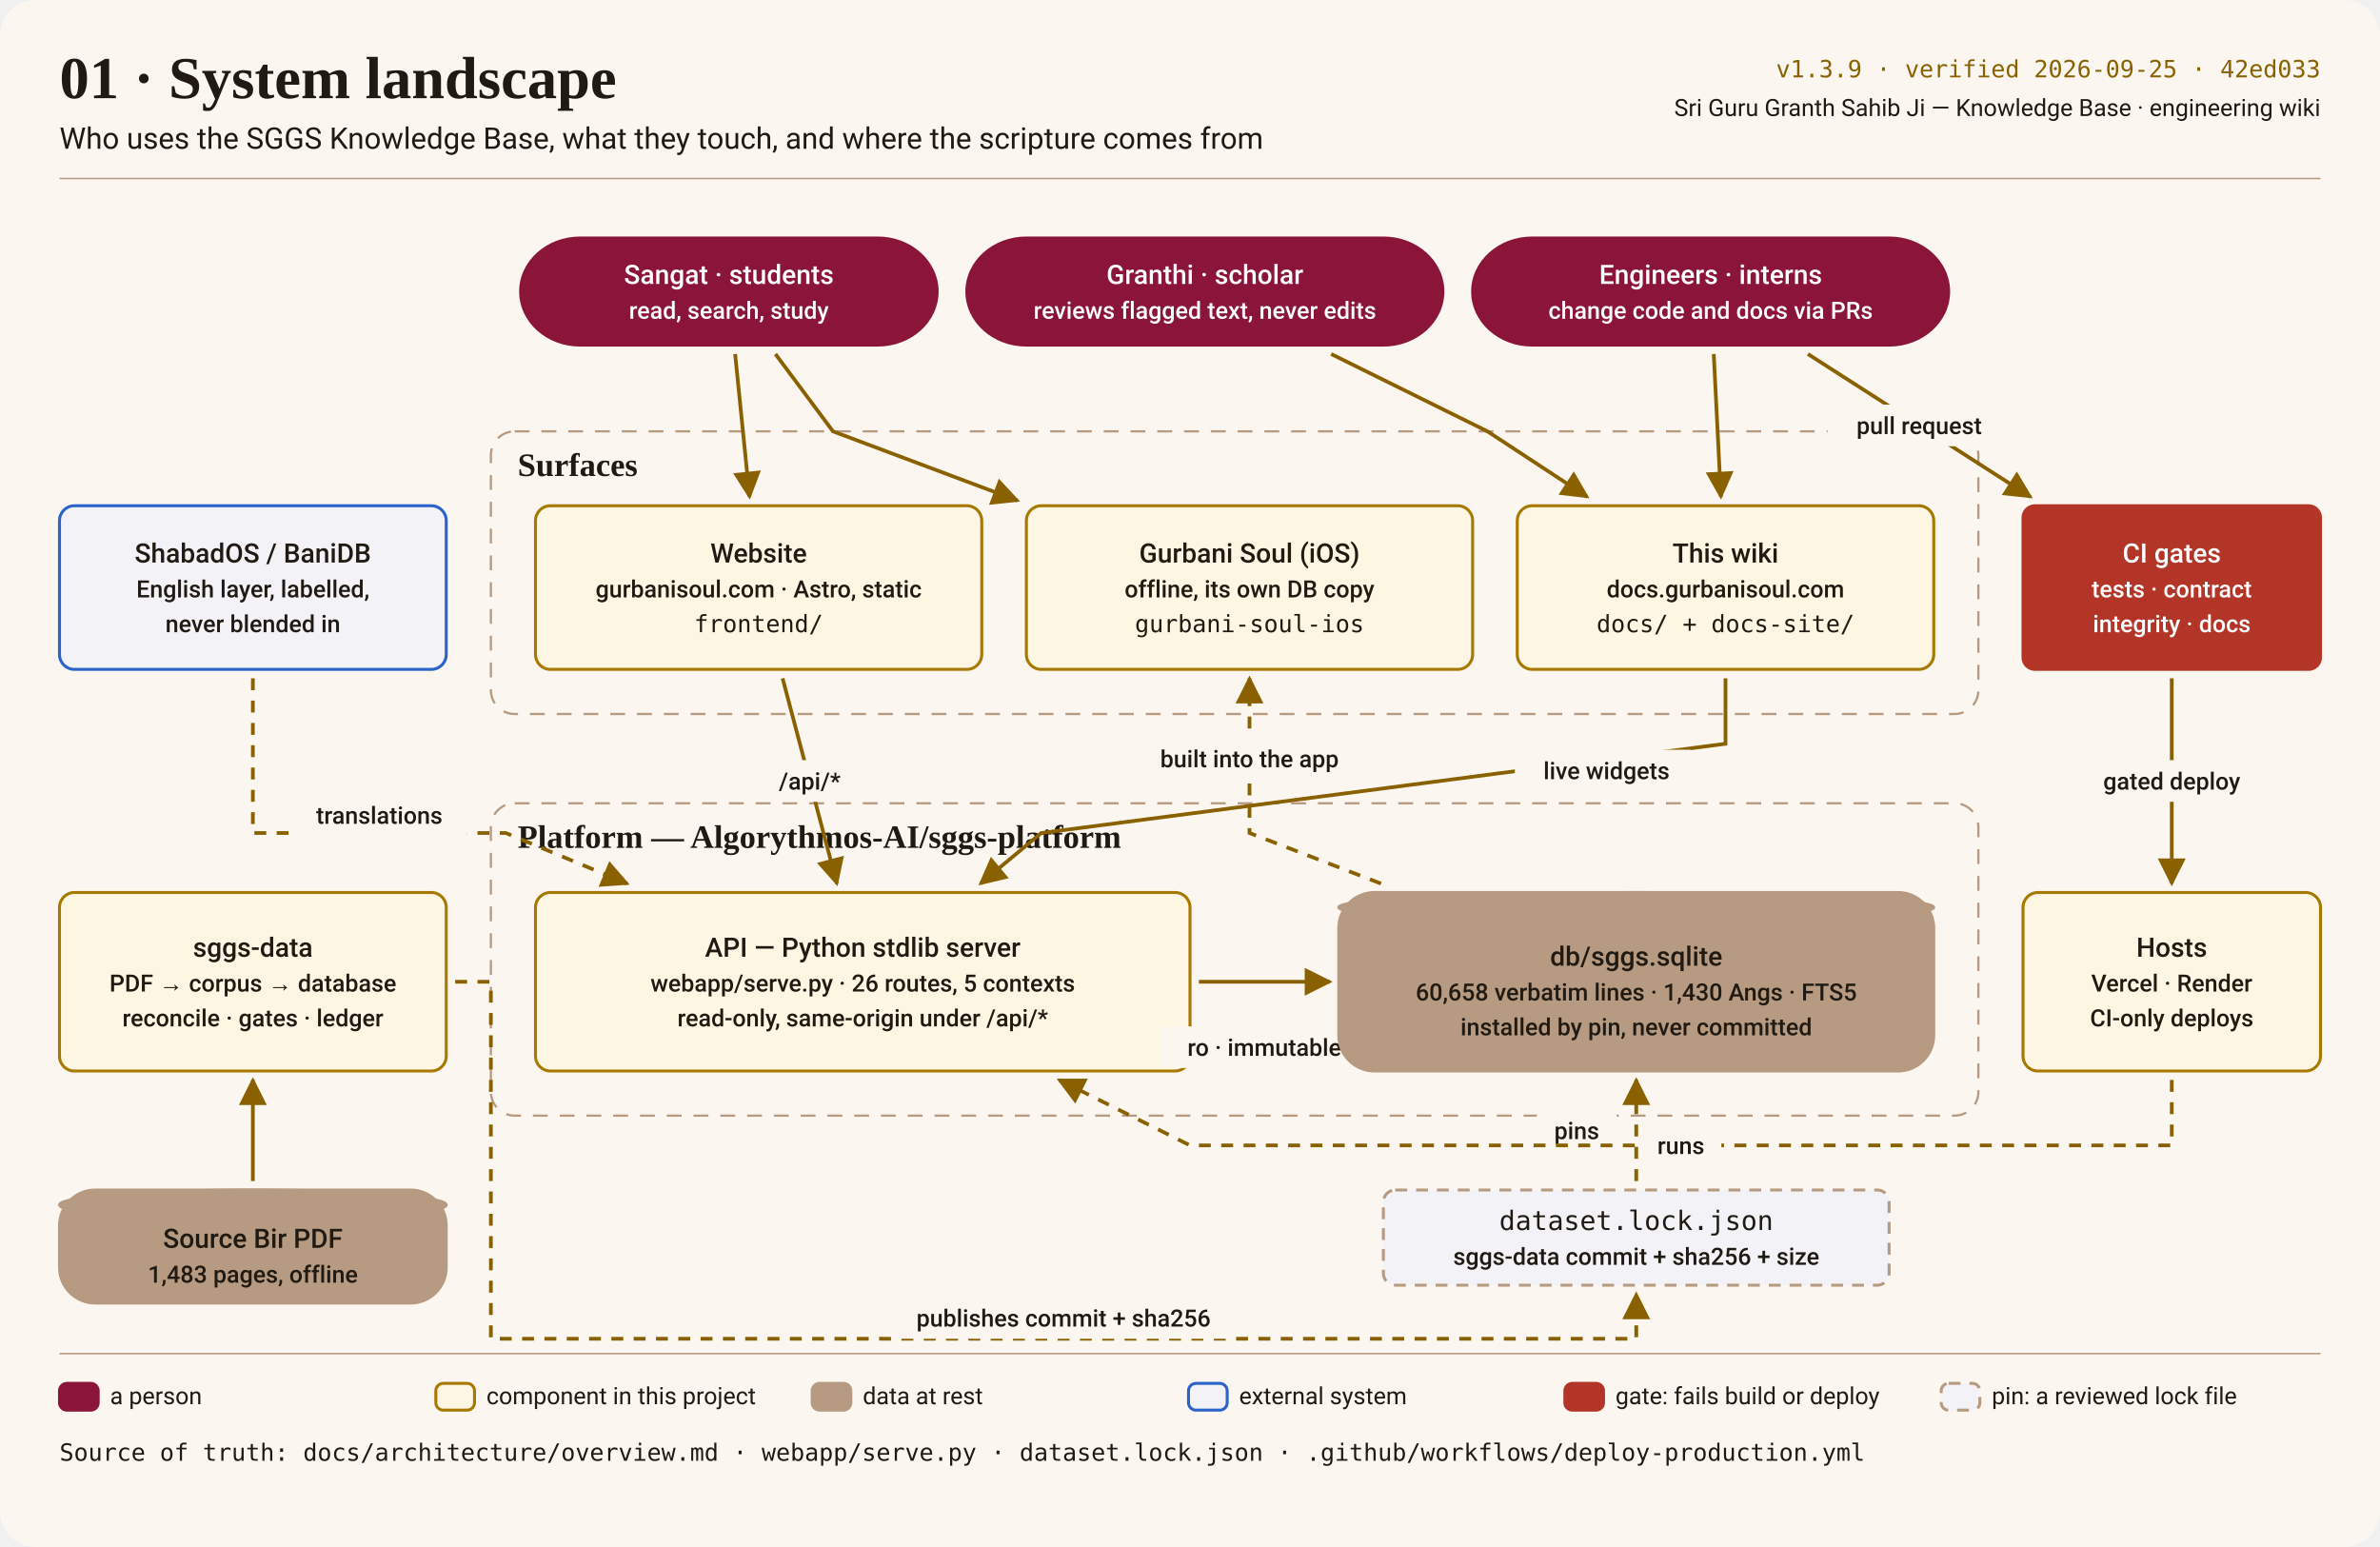
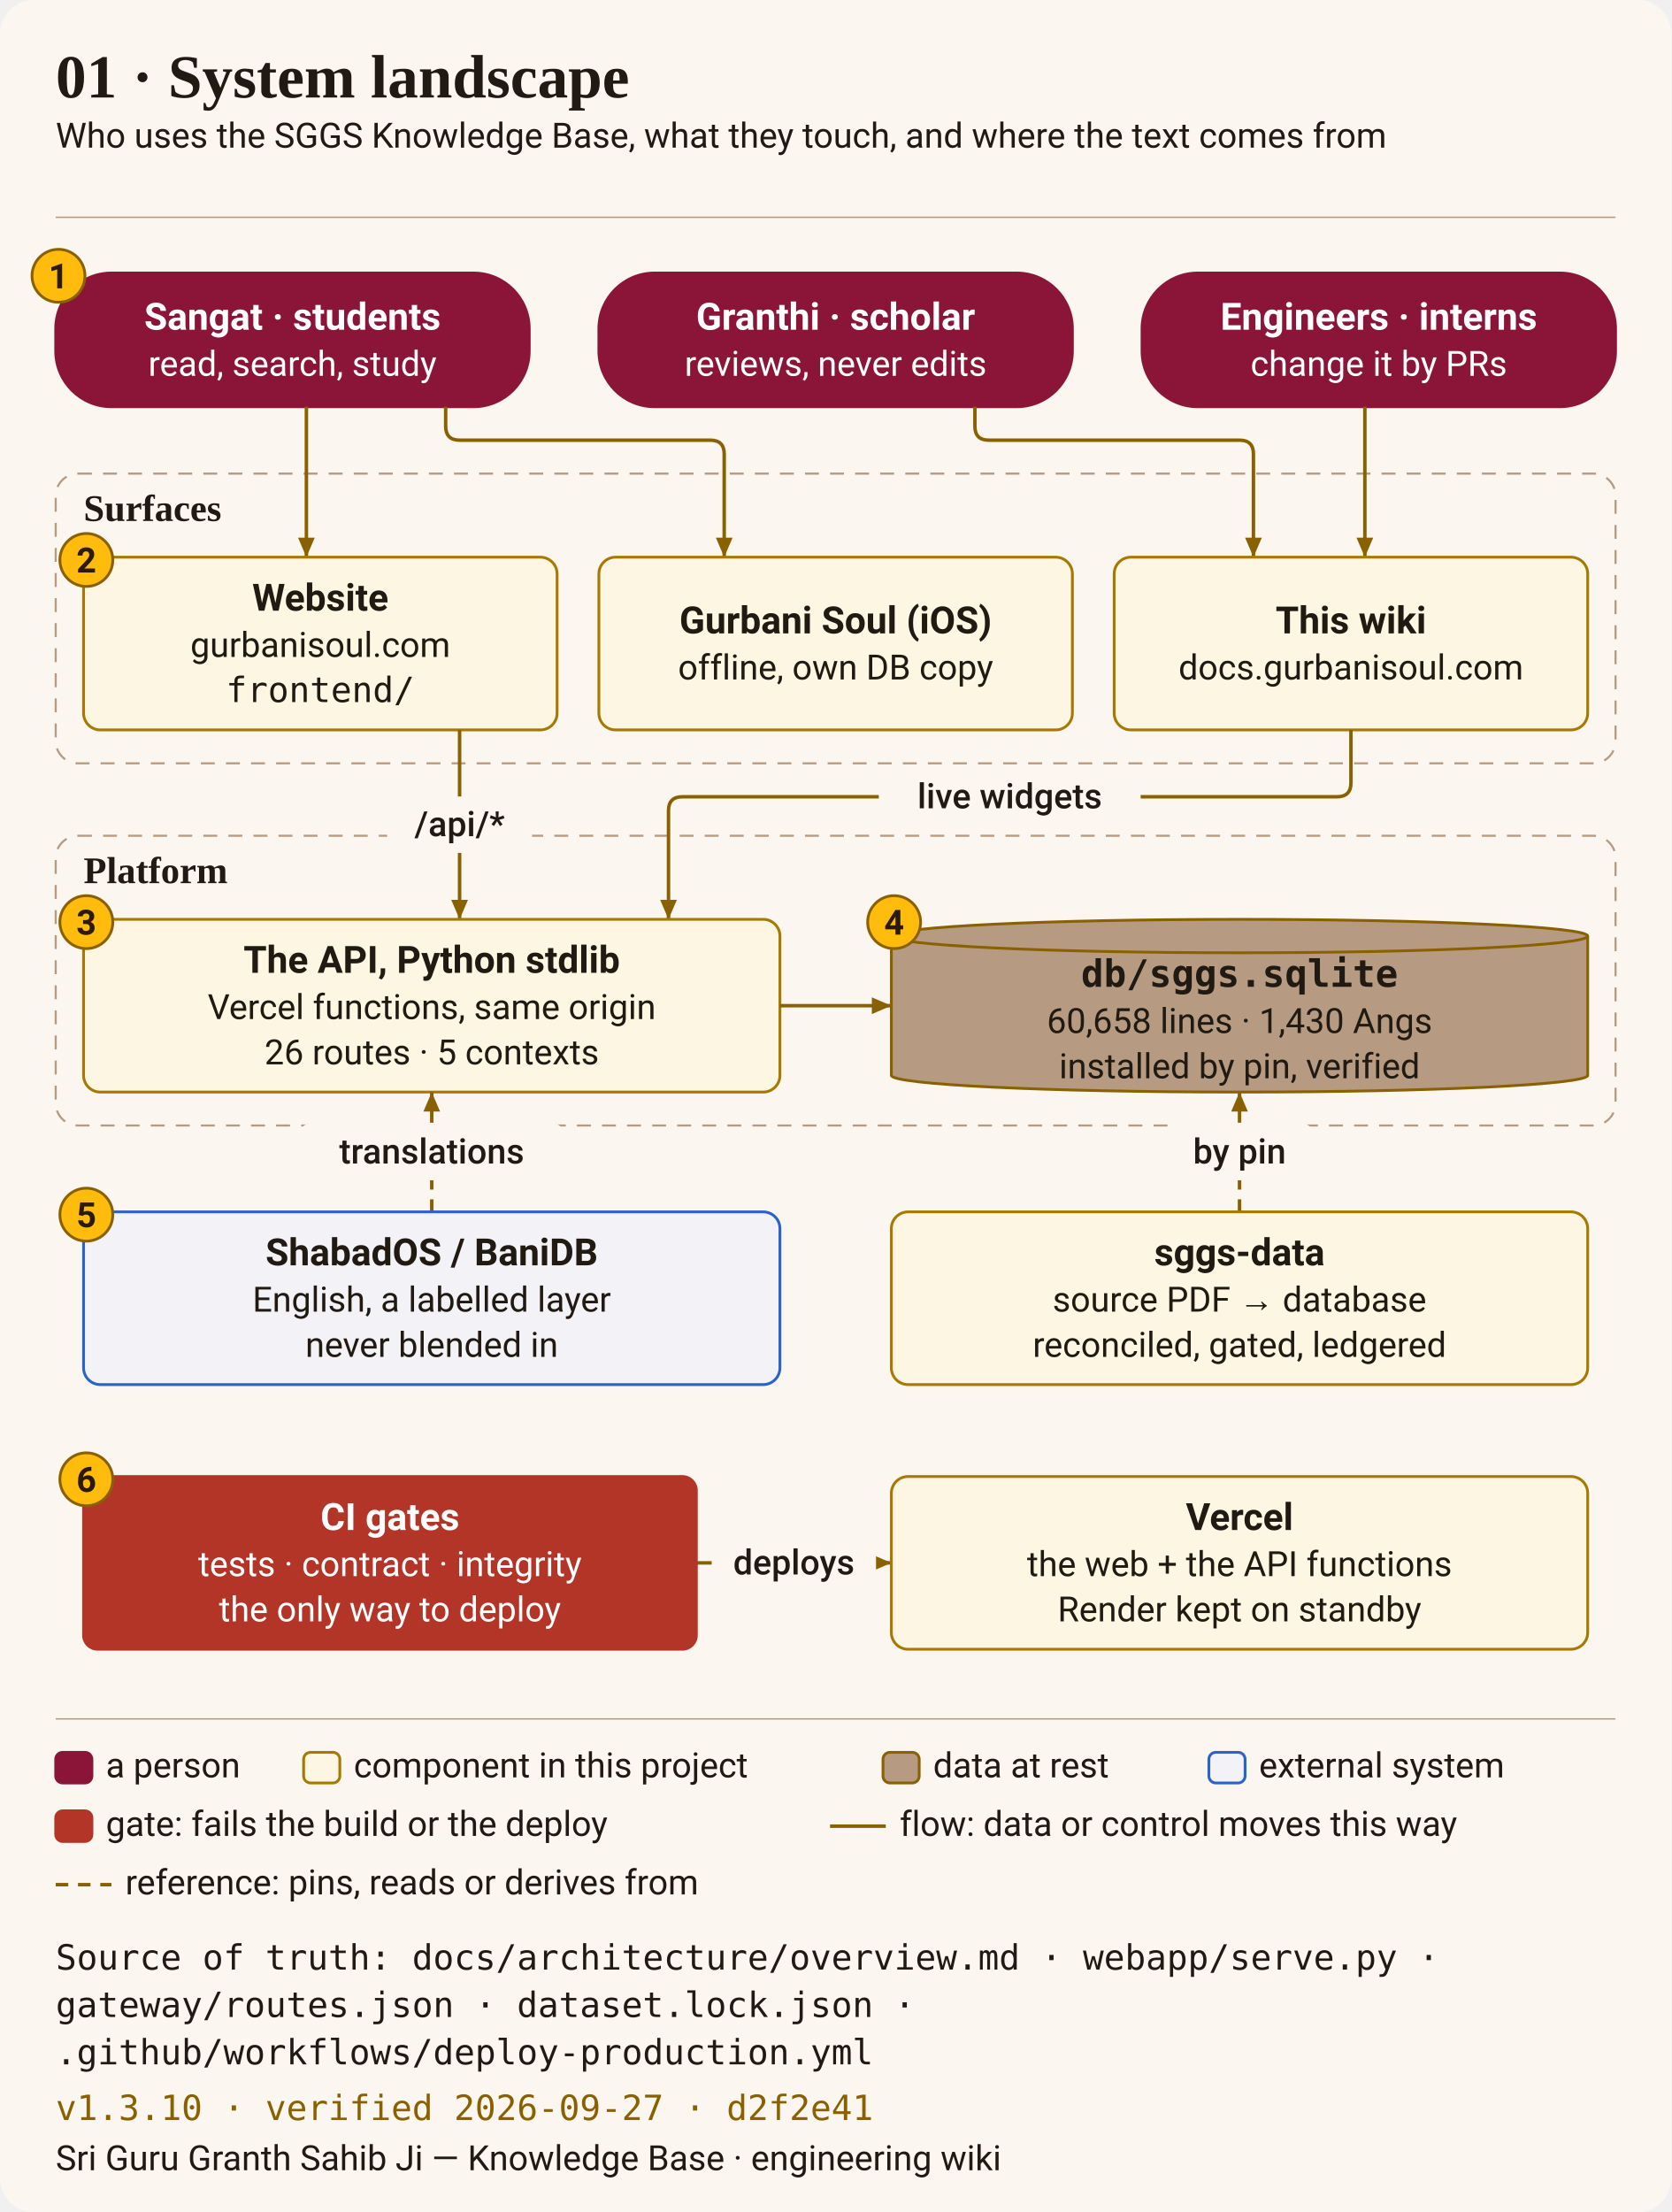
- <svg xmlns="http://www.w3.org/2000/svg" viewBox="0 0 1600 1040" width="100%" role="img" aria-labelledby="pk-title-system-landscape pk-desc-system-landscape" class="poster-svg" data-poster="system-landscape">
+ <svg xmlns="http://www.w3.org/2000/svg" viewBox="0 0 1200 1588" width="100%" role="img" aria-labelledby="pk-title-system-landscape pk-desc-system-landscape" class="poster-svg" data-poster="system-landscape" data-kit="2">
  <defs>
-     <marker id="pk-arrow" viewBox="0 0 12 12" refX="10" refY="6" markerWidth="9" markerHeight="9" orient="auto-start-reverse">
-       <path d="M1 1 L11 6 L1 11 z" fill="var(--poster-accent-text, #8A6100)" />
+     <marker id="pk2-arrow" viewBox="0 0 14 14" refX="14" refY="7" markerWidth="14" markerHeight="14" markerUnits="userSpaceOnUse" orient="auto-start-reverse">
+       <path d="M0 1 L14 7 L0 13 z" fill="var(--poster-accent-text, #8A6100)" />
    </marker>
  </defs>
  <style>
  .poster-svg { font-family: ui-sans-serif, system-ui, -apple-system, "Segoe UI", Roboto, Arial, sans-serif; }
-   .pk-step.is-dim { opacity: 0.22; transition: opacity 240ms ease; }
-   .pk-step.is-active rect, .pk-step.is-active ellipse { filter: drop-shadow(0 0 6px var(--poster-accent-fill, #FFBC0D)); }
-   @media (prefers-reduced-motion: reduce) { .pk-step.is-dim { transition: none; } }
+   .pk-step { transition: opacity 240ms ease; }
+   .pk-step.is-past { opacity: 0.45; }
+   .pk-step.is-future { opacity: 0.1; }
+   .pk-step.is-active .pk-shape { stroke: var(--poster-accent-fill, #FFBC0D); stroke-width: 4; }
+   .pk-step.is-active .pk-edge { stroke-width: 4; }
+   @media (prefers-reduced-motion: reduce) { .pk-step { transition: none; } }
</style>
-   <rect x="0" y="0" width="1600" height="1040" rx="24" fill="var(--poster-paper, #FBF7F0)" />
-   <text x="40" y="66" font-family="&quot;Source Serif 4&quot;, Georgia, &quot;Times New Roman&quot;, serif" font-size="40" font-weight="600" fill="var(--poster-ink, #201A12)">01 · System landscape</text>
-   <text x="40" y="100" font-family="ui-sans-serif, system-ui, -apple-system, &quot;Segoe UI&quot;, Roboto, Arial, sans-serif" font-size="20" fill="var(--poster-ink, #201A12)">Who uses the SGGS Knowledge Base, what they touch, and where the scripture comes from</text>
-   <text x="1560" y="52" text-anchor="end" font-family="ui-monospace, &quot;SF Mono&quot;, Menlo, Consolas, monospace" font-size="16" fill="var(--poster-accent-text, #8A6100)">v1.3.9 · verified 2026-09-25 · 42ed033</text>
-   <text x="1560" y="78" text-anchor="end" font-family="ui-sans-serif, system-ui, -apple-system, &quot;Segoe UI&quot;, Roboto, Arial, sans-serif" font-size="16" fill="var(--poster-ink, #201A12)">Sri Guru Granth Sahib Ji — Knowledge Base · engineering wiki</text>
-   <line x1="40" y1="120" x2="1560" y2="120" stroke="var(--poster-kraft, #B69A81)" stroke-width="1" />
+   <rect x="0" y="0" width="1200" height="1588" rx="24" fill="var(--poster-paper, #FBF7F0)" />
+   <text x="40" y="70.0" text-anchor="start" font-family="&quot;Source Serif 4&quot;, Georgia, &quot;Times New Roman&quot;, serif" font-size="44" font-weight="600" fill="var(--poster-ink, #201A12)">01 · System landscape</text>
+   <text x="40" y="106.0" text-anchor="start" font-family="ui-sans-serif, system-ui, -apple-system, &quot;Segoe UI&quot;, Roboto, Arial, sans-serif" font-size="25" font-weight="400" fill="var(--poster-ink, #201A12)">Who uses the SGGS Knowledge Base, what they touch, and where the text comes from</text>
+   <line x1="40" y1="156" x2="1160" y2="156" stroke="var(--poster-kraft, #B69A81)" stroke-width="1" />
  <g class="pk-group">
-     <rect x="330" y="290" width="1000" height="190" rx="16" fill="var(--poster-paper, #FBF7F0)" stroke="var(--poster-kraft, #B69A81)" stroke-width="1.5" stroke-dasharray="10 8" />
-     <text x="348" y="320" font-family="&quot;Source Serif 4&quot;, Georgia, &quot;Times New Roman&quot;, serif" font-size="22" font-weight="600" fill="var(--poster-ink, #201A12)">Surfaces</text>
+     <rect x="40" y="340" width="1120" height="208" rx="16" fill="var(--poster-paper, #FBF7F0)" stroke="var(--poster-kraft, #B69A81)" stroke-width="1.5" stroke-dasharray="10 8" />
+     <text x="60" y="374.0" text-anchor="start" font-family="&quot;Source Serif 4&quot;, Georgia, &quot;Times New Roman&quot;, serif" font-size="27" font-weight="600" fill="var(--poster-ink, #201A12)">Surfaces</text>
  </g>
  <g class="pk-group">
-     <rect x="330" y="540" width="1000" height="210" rx="16" fill="var(--poster-paper, #FBF7F0)" stroke="var(--poster-kraft, #B69A81)" stroke-width="1.5" stroke-dasharray="10 8" />
-     <text x="348" y="570" font-family="&quot;Source Serif 4&quot;, Georgia, &quot;Times New Roman&quot;, serif" font-size="22" font-weight="600" fill="var(--poster-ink, #201A12)">Platform — Algorythmos-AI/sggs-platform</text>
+     <rect x="40" y="600" width="1120" height="208" rx="16" fill="var(--poster-paper, #FBF7F0)" stroke="var(--poster-kraft, #B69A81)" stroke-width="1.5" stroke-dasharray="10 8" />
+     <text x="60" y="634.0" text-anchor="start" font-family="&quot;Source Serif 4&quot;, Georgia, &quot;Times New Roman&quot;, serif" font-size="27" font-weight="600" fill="var(--poster-ink, #201A12)">Platform</text>
  </g>
  <g id="step-01" data-step="step-01" class="pk-step">
-     <rect x="350" y="160" width="280" height="72" rx="40" fill="var(--poster-maroon, #8A1538)" stroke="var(--poster-maroon, #8A1538)" stroke-width="2" />
-     <text x="490" y="190.9" text-anchor="middle" font-family="ui-sans-serif, system-ui, -apple-system, &quot;Segoe UI&quot;, Roboto, Arial, sans-serif" font-size="18" font-weight="500" fill="#FFFFFF">Sangat · students</text>
-     <text x="490" y="214.3" text-anchor="middle" font-family="ui-sans-serif, system-ui, -apple-system, &quot;Segoe UI&quot;, Roboto, Arial, sans-serif" font-size="16" font-weight="500" fill="#FFFFFF">read, search, study</text>
-     <rect x="650" y="160" width="320" height="72" rx="40" fill="var(--poster-maroon, #8A1538)" stroke="var(--poster-maroon, #8A1538)" stroke-width="2" />
-     <text x="810" y="190.9" text-anchor="middle" font-family="ui-sans-serif, system-ui, -apple-system, &quot;Segoe UI&quot;, Roboto, Arial, sans-serif" font-size="18" font-weight="500" fill="#FFFFFF">Granthi · scholar</text>
-     <text x="810" y="214.3" text-anchor="middle" font-family="ui-sans-serif, system-ui, -apple-system, &quot;Segoe UI&quot;, Roboto, Arial, sans-serif" font-size="16" font-weight="500" fill="#FFFFFF">reviews flagged text, never edits</text>
-     <rect x="990" y="160" width="320" height="72" rx="40" fill="var(--poster-maroon, #8A1538)" stroke="var(--poster-maroon, #8A1538)" stroke-width="2" />
-     <text x="1150" y="190.9" text-anchor="middle" font-family="ui-sans-serif, system-ui, -apple-system, &quot;Segoe UI&quot;, Roboto, Arial, sans-serif" font-size="18" font-weight="500" fill="#FFFFFF">Engineers · interns</text>
-     <text x="1150" y="214.3" text-anchor="middle" font-family="ui-sans-serif, system-ui, -apple-system, &quot;Segoe UI&quot;, Roboto, Arial, sans-serif" font-size="16" font-weight="500" fill="#FFFFFF">change code and docs via PRs</text>
+     <g class="pk-node" data-node="sangat">
+       <rect class="pk-shape" x="40" y="196" width="340" height="96" rx="40" fill="var(--poster-maroon, #8A1538)" stroke="var(--poster-maroon, #8A1538)" stroke-width="2" />
+       <text x="210" y="236.7" text-anchor="middle" font-family="ui-sans-serif, system-ui, -apple-system, &quot;Segoe UI&quot;, Roboto, Arial, sans-serif" font-size="27" font-weight="600" fill="var(--poster-on-strong, #FFFFFF)">Sangat · students</text>
+       <text x="210" y="269.8" text-anchor="middle" font-family="ui-sans-serif, system-ui, -apple-system, &quot;Segoe UI&quot;, Roboto, Arial, sans-serif" font-size="25" font-weight="400" fill="var(--poster-on-strong, #FFFFFF)">read, search, study</text>
+     </g>
+     <g class="pk-node" data-node="granthi">
+       <rect class="pk-shape" x="430" y="196" width="340" height="96" rx="40" fill="var(--poster-maroon, #8A1538)" stroke="var(--poster-maroon, #8A1538)" stroke-width="2" />
+       <text x="600" y="236.7" text-anchor="middle" font-family="ui-sans-serif, system-ui, -apple-system, &quot;Segoe UI&quot;, Roboto, Arial, sans-serif" font-size="27" font-weight="600" fill="var(--poster-on-strong, #FFFFFF)">Granthi · scholar</text>
+       <text x="600" y="269.8" text-anchor="middle" font-family="ui-sans-serif, system-ui, -apple-system, &quot;Segoe UI&quot;, Roboto, Arial, sans-serif" font-size="25" font-weight="400" fill="var(--poster-on-strong, #FFFFFF)">reviews, never edits</text>
+     </g>
+     <g class="pk-node" data-node="eng">
+       <rect class="pk-shape" x="820" y="196" width="340" height="96" rx="40" fill="var(--poster-maroon, #8A1538)" stroke="var(--poster-maroon, #8A1538)" stroke-width="2" />
+       <text x="990" y="236.7" text-anchor="middle" font-family="ui-sans-serif, system-ui, -apple-system, &quot;Segoe UI&quot;, Roboto, Arial, sans-serif" font-size="27" font-weight="600" fill="var(--poster-on-strong, #FFFFFF)">Engineers · interns</text>
+       <text x="990" y="269.8" text-anchor="middle" font-family="ui-sans-serif, system-ui, -apple-system, &quot;Segoe UI&quot;, Roboto, Arial, sans-serif" font-size="25" font-weight="400" fill="var(--poster-on-strong, #FFFFFF)">change it by PRs</text>
+     </g>
+     <g class="pk-badge" aria-hidden="true">
+       <circle cx="42" cy="198" r="19" fill="var(--poster-accent-fill, #FFBC0D)" stroke="var(--poster-accent-text, #8A6100)" stroke-width="2" />
+       <text x="42" y="207.0" text-anchor="middle" font-family="ui-sans-serif, system-ui, -apple-system, &quot;Segoe UI&quot;, Roboto, Arial, sans-serif" font-size="25" font-weight="700" fill="#2B1A05">1</text>
+     </g>
  </g>
  <g id="step-02" data-step="step-02" class="pk-step">
-     <path d="M494.2 238.0 L503.9 334.0" fill="none" stroke="var(--poster-accent-text, #8A6100)" stroke-width="2.5" marker-end="url(#pk-arrow)" />
-     <path d="M521.3 238.0 L560.0 290.0 L684.0 336.5" fill="none" stroke="var(--poster-accent-text, #8A6100)" stroke-width="2.5" marker-end="url(#pk-arrow)" />
-     <path d="M894.9 238.0 L1000.0 290.0 L1067.0 334.0" fill="none" stroke="var(--poster-accent-text, #8A6100)" stroke-width="2.5" marker-end="url(#pk-arrow)" />
-     <path d="M1152.1 238.0 L1156.9 334.0" fill="none" stroke="var(--poster-accent-text, #8A6100)" stroke-width="2.5" marker-end="url(#pk-arrow)" />
-     <rect x="360" y="340" width="300" height="110" rx="10" fill="var(--poster-paper-warm, #FDF6E3)" stroke="var(--poster-accent, #A87900)" stroke-width="2" />
-     <text x="510" y="378.2" text-anchor="middle" font-family="ui-sans-serif, system-ui, -apple-system, &quot;Segoe UI&quot;, Roboto, Arial, sans-serif" font-size="18" font-weight="500" fill="var(--poster-ink, #201A12)">Website</text>
-     <text x="510" y="401.6" text-anchor="middle" font-family="ui-sans-serif, system-ui, -apple-system, &quot;Segoe UI&quot;, Roboto, Arial, sans-serif" font-size="16" font-weight="500" fill="var(--poster-ink, #201A12)">gurbanisoul.com · Astro, static</text>
-     <text x="510" y="425.0" text-anchor="middle" font-family="ui-monospace, &quot;SF Mono&quot;, Menlo, Consolas, monospace" font-size="16" font-weight="500" fill="var(--poster-ink, #201A12)">frontend/</text>
-     <rect x="690" y="340" width="300" height="110" rx="10" fill="var(--poster-paper-warm, #FDF6E3)" stroke="var(--poster-accent, #A87900)" stroke-width="2" />
-     <text x="840" y="378.2" text-anchor="middle" font-family="ui-sans-serif, system-ui, -apple-system, &quot;Segoe UI&quot;, Roboto, Arial, sans-serif" font-size="18" font-weight="500" fill="var(--poster-ink, #201A12)">Gurbani Soul (iOS)</text>
-     <text x="840" y="401.6" text-anchor="middle" font-family="ui-sans-serif, system-ui, -apple-system, &quot;Segoe UI&quot;, Roboto, Arial, sans-serif" font-size="16" font-weight="500" fill="var(--poster-ink, #201A12)">offline, its own DB copy</text>
-     <text x="840" y="425.0" text-anchor="middle" font-family="ui-monospace, &quot;SF Mono&quot;, Menlo, Consolas, monospace" font-size="16" font-weight="500" fill="var(--poster-ink, #201A12)">gurbani-soul-ios</text>
-     <rect x="1020" y="340" width="280" height="110" rx="10" fill="var(--poster-paper-warm, #FDF6E3)" stroke="var(--poster-accent, #A87900)" stroke-width="2" />
-     <text x="1160" y="378.2" text-anchor="middle" font-family="ui-sans-serif, system-ui, -apple-system, &quot;Segoe UI&quot;, Roboto, Arial, sans-serif" font-size="18" font-weight="500" fill="var(--poster-ink, #201A12)">This wiki</text>
-     <text x="1160" y="401.6" text-anchor="middle" font-family="ui-sans-serif, system-ui, -apple-system, &quot;Segoe UI&quot;, Roboto, Arial, sans-serif" font-size="16" font-weight="500" fill="var(--poster-ink, #201A12)">docs.gurbanisoul.com</text>
-     <text x="1160" y="425.0" text-anchor="middle" font-family="ui-monospace, &quot;SF Mono&quot;, Menlo, Consolas, monospace" font-size="16" font-weight="500" fill="var(--poster-ink, #201A12)">docs/ + docs-site/</text>
+     <path class="pk-edge" d="M220 292 L220 400" fill="none" stroke="var(--poster-accent-text, #8A6100)" stroke-width="2.5" stroke-linejoin="round" marker-end="url(#pk2-arrow)" />
+     <path class="pk-edge" d="M320 292 L320 306 Q320 316 330 316 L510 316 Q520 316 520 326 L520 400" fill="none" stroke="var(--poster-accent-text, #8A6100)" stroke-width="2.5" stroke-linejoin="round" marker-end="url(#pk2-arrow)" />
+     <path class="pk-edge" d="M700 292 L700 306 Q700 316 710 316 L890 316 Q900 316 900 326 L900 400" fill="none" stroke="var(--poster-accent-text, #8A6100)" stroke-width="2.5" stroke-linejoin="round" marker-end="url(#pk2-arrow)" />
+     <path class="pk-edge" d="M980 292 L980 400" fill="none" stroke="var(--poster-accent-text, #8A6100)" stroke-width="2.5" stroke-linejoin="round" marker-end="url(#pk2-arrow)" />
+     <g class="pk-node" data-node="web">
+       <rect class="pk-shape" x="60" y="400" width="340" height="124" rx="12" fill="var(--poster-paper-warm, #FDF6E3)" stroke="var(--poster-accent, #A87900)" stroke-width="2" />
+       <text x="230" y="438.4" text-anchor="middle" font-family="ui-sans-serif, system-ui, -apple-system, &quot;Segoe UI&quot;, Roboto, Arial, sans-serif" font-size="27" font-weight="600" fill="var(--poster-ink, #201A12)">Website</text>
+       <text x="230" y="471.6" text-anchor="middle" font-family="ui-sans-serif, system-ui, -apple-system, &quot;Segoe UI&quot;, Roboto, Arial, sans-serif" font-size="25" font-weight="400" fill="var(--poster-ink, #201A12)">gurbanisoul.com</text>
+       <text x="230" y="504.0" text-anchor="middle" font-family="ui-monospace, &quot;SF Mono&quot;, Menlo, Consolas, monospace" font-size="25" font-weight="400" fill="var(--poster-ink, #201A12)">frontend/</text>
+     </g>
+     <g class="pk-node" data-node="ios">
+       <rect class="pk-shape" x="430" y="400" width="340" height="124" rx="12" fill="var(--poster-paper-warm, #FDF6E3)" stroke="var(--poster-accent, #A87900)" stroke-width="2" />
+       <text x="600" y="454.7" text-anchor="middle" font-family="ui-sans-serif, system-ui, -apple-system, &quot;Segoe UI&quot;, Roboto, Arial, sans-serif" font-size="27" font-weight="600" fill="var(--poster-ink, #201A12)">Gurbani Soul (iOS)</text>
+       <text x="600" y="487.8" text-anchor="middle" font-family="ui-sans-serif, system-ui, -apple-system, &quot;Segoe UI&quot;, Roboto, Arial, sans-serif" font-size="25" font-weight="400" fill="var(--poster-ink, #201A12)">offline, own DB copy</text>
+     </g>
+     <g class="pk-node" data-node="wiki">
+       <rect class="pk-shape" x="800" y="400" width="340" height="124" rx="12" fill="var(--poster-paper-warm, #FDF6E3)" stroke="var(--poster-accent, #A87900)" stroke-width="2" />
+       <text x="970" y="454.7" text-anchor="middle" font-family="ui-sans-serif, system-ui, -apple-system, &quot;Segoe UI&quot;, Roboto, Arial, sans-serif" font-size="27" font-weight="600" fill="var(--poster-ink, #201A12)">This wiki</text>
+       <text x="970" y="487.8" text-anchor="middle" font-family="ui-sans-serif, system-ui, -apple-system, &quot;Segoe UI&quot;, Roboto, Arial, sans-serif" font-size="25" font-weight="400" fill="var(--poster-ink, #201A12)">docs.gurbanisoul.com</text>
+     </g>
+     <g class="pk-badge" aria-hidden="true">
+       <circle cx="62" cy="402" r="19" fill="var(--poster-accent-fill, #FFBC0D)" stroke="var(--poster-accent-text, #8A6100)" stroke-width="2" />
+       <text x="62" y="411.0" text-anchor="middle" font-family="ui-sans-serif, system-ui, -apple-system, &quot;Segoe UI&quot;, Roboto, Arial, sans-serif" font-size="25" font-weight="700" fill="#2B1A05">2</text>
+     </g>
  </g>
  <g id="step-03" data-step="step-03" class="pk-step">
-     <path d="M526.1 456.0 L562.6 594.0" fill="none" stroke="var(--poster-accent-text, #8A6100)" stroke-width="2.5" marker-end="url(#pk-arrow)" />
-     <rect x="508.5" y="511.0" width="71.6" height="28" rx="6" fill="var(--poster-paper, #FBF7F0)" stroke="none" />
-     <text x="544.34" y="530.8" text-anchor="middle" font-family="ui-sans-serif, system-ui, -apple-system, &quot;Segoe UI&quot;, Roboto, Arial, sans-serif" font-size="16" font-weight="500" fill="var(--poster-ink, #201A12)">/api/*</text>
-     <path d="M1160.0 456.0 L1160.0 500.0 L700.0 560.0 L659.2 594.0" fill="none" stroke="var(--poster-accent-text, #8A6100)" stroke-width="2.5" marker-end="url(#pk-arrow)" />
-     <rect x="1018.4" y="504.0" width="123.2" height="28" rx="6" fill="var(--poster-paper, #FBF7F0)" stroke="none" />
-     <text x="1080" y="523.8" text-anchor="middle" font-family="ui-sans-serif, system-ui, -apple-system, &quot;Segoe UI&quot;, Roboto, Arial, sans-serif" font-size="16" font-weight="500" fill="var(--poster-ink, #201A12)">live widgets</text>
-     <rect x="360" y="600" width="440" height="120" rx="10" fill="var(--poster-paper-warm, #FDF6E3)" stroke="var(--poster-accent, #A87900)" stroke-width="2" />
-     <text x="580" y="643.2" text-anchor="middle" font-family="ui-sans-serif, system-ui, -apple-system, &quot;Segoe UI&quot;, Roboto, Arial, sans-serif" font-size="18" font-weight="500" fill="var(--poster-ink, #201A12)">API — Python stdlib server</text>
-     <text x="580" y="666.6" text-anchor="middle" font-family="ui-sans-serif, system-ui, -apple-system, &quot;Segoe UI&quot;, Roboto, Arial, sans-serif" font-size="16" font-weight="500" fill="var(--poster-ink, #201A12)">webapp/serve.py · 26 routes, 5 contexts</text>
-     <text x="580" y="690.0" text-anchor="middle" font-family="ui-sans-serif, system-ui, -apple-system, &quot;Segoe UI&quot;, Roboto, Arial, sans-serif" font-size="16" font-weight="500" fill="var(--poster-ink, #201A12)">read-only, same-origin under /api/*</text>
+     <path class="pk-edge" d="M330 524 L330 660" fill="none" stroke="var(--poster-accent-text, #8A6100)" stroke-width="2.5" stroke-linejoin="round" marker-end="url(#pk2-arrow)" />
+     <rect x="278.0" y="571.8" width="104.0" height="40.5" rx="6" fill="var(--poster-paper, #FBF7F0)" />
+     <text x="330" y="600.3" text-anchor="middle" font-family="ui-sans-serif, system-ui, -apple-system, &quot;Segoe UI&quot;, Roboto, Arial, sans-serif" font-size="25" font-weight="500" fill="var(--poster-ink, #201A12)">/api/*</text>
+     <path class="pk-edge" d="M970 524 L970 562 Q970 572 960 572 L490 572 Q480 572 480 582 L480 660" fill="none" stroke="var(--poster-accent-text, #8A6100)" stroke-width="2.5" stroke-linejoin="round" marker-end="url(#pk2-arrow)" />
+     <rect x="631.0" y="551.8" width="188.0" height="40.5" rx="6" fill="var(--poster-paper, #FBF7F0)" />
+     <text x="725" y="580.3" text-anchor="middle" font-family="ui-sans-serif, system-ui, -apple-system, &quot;Segoe UI&quot;, Roboto, Arial, sans-serif" font-size="25" font-weight="500" fill="var(--poster-ink, #201A12)">live widgets</text>
+     <g class="pk-node" data-node="api">
+       <rect class="pk-shape" x="60" y="660" width="500" height="124" rx="12" fill="var(--poster-paper-warm, #FDF6E3)" stroke="var(--poster-accent, #A87900)" stroke-width="2" />
+       <text x="310" y="698.4" text-anchor="middle" font-family="ui-sans-serif, system-ui, -apple-system, &quot;Segoe UI&quot;, Roboto, Arial, sans-serif" font-size="27" font-weight="600" fill="var(--poster-ink, #201A12)">The API, Python stdlib</text>
+       <text x="310" y="731.6" text-anchor="middle" font-family="ui-sans-serif, system-ui, -apple-system, &quot;Segoe UI&quot;, Roboto, Arial, sans-serif" font-size="25" font-weight="400" fill="var(--poster-ink, #201A12)">Vercel functions, same origin</text>
+       <text x="310" y="764.1" text-anchor="middle" font-family="ui-sans-serif, system-ui, -apple-system, &quot;Segoe UI&quot;, Roboto, Arial, sans-serif" font-size="25" font-weight="400" fill="var(--poster-ink, #201A12)">26 routes · 5 contexts</text>
+     </g>
+     <g class="pk-badge" aria-hidden="true">
+       <circle cx="62" cy="662" r="19" fill="var(--poster-accent-fill, #FFBC0D)" stroke="var(--poster-accent-text, #8A6100)" stroke-width="2" />
+       <text x="62" y="671.0" text-anchor="middle" font-family="ui-sans-serif, system-ui, -apple-system, &quot;Segoe UI&quot;, Roboto, Arial, sans-serif" font-size="25" font-weight="700" fill="#2B1A05">3</text>
+     </g>
  </g>
  <g id="step-04" data-step="step-04" class="pk-step">
-     <path d="M806.0 660.0 L894.0 660.0" fill="none" stroke="var(--poster-accent-text, #8A6100)" stroke-width="2.5" marker-end="url(#pk-arrow)" />
-     <rect x="779.8" y="690.0" width="140.4" height="28" rx="6" fill="var(--poster-paper, #FBF7F0)" stroke="none" />
-     <text x="850" y="709.8" text-anchor="middle" font-family="ui-sans-serif, system-ui, -apple-system, &quot;Segoe UI&quot;, Roboto, Arial, sans-serif" font-size="16" font-weight="500" fill="var(--poster-ink, #201A12)">ro · immutable</text>
-     <path d="M1100.0 794.0 L1100.0 726.0" fill="none" stroke="var(--poster-accent-text, #8A6100)" stroke-width="2.5" stroke-dasharray="8 7" marker-end="url(#pk-arrow)" />
-     <rect x="1032.8" y="746.0" width="54.4" height="28" rx="6" fill="var(--poster-paper, #FBF7F0)" stroke="none" />
-     <text x="1060" y="765.8" text-anchor="middle" font-family="ui-sans-serif, system-ui, -apple-system, &quot;Segoe UI&quot;, Roboto, Arial, sans-serif" font-size="16" font-weight="500" fill="var(--poster-ink, #201A12)">pins</text>
-     <path d="M928.4 594.0 L840.0 560.0 L840.0 480.0 L840.0 456.0" fill="none" stroke="var(--poster-accent-text, #8A6100)" stroke-width="2.5" stroke-dasharray="8 7" marker-end="url(#pk-arrow)" />
-     <rect x="752.6" y="496.0" width="174.8" height="28" rx="6" fill="var(--poster-paper, #FBF7F0)" stroke="none" />
-     <text x="840" y="515.8" text-anchor="middle" font-family="ui-sans-serif, system-ui, -apple-system, &quot;Segoe UI&quot;, Roboto, Arial, sans-serif" font-size="16" font-weight="500" fill="var(--poster-ink, #201A12)">built into the app</text>
-     <rect x="900" y="600" width="400" height="120" rx="24" fill="var(--poster-kraft, #B69A81)" stroke="var(--poster-kraft, #B69A81)" stroke-width="2" />
-     <ellipse cx="1100" cy="610" rx="200" ry="10" fill="var(--poster-kraft, #B69A81)" stroke="var(--poster-kraft, #B69A81)" stroke-width="2" />
-     <text x="1100" y="649.2" text-anchor="middle" font-family="ui-sans-serif, system-ui, -apple-system, &quot;Segoe UI&quot;, Roboto, Arial, sans-serif" font-size="18" font-weight="500" fill="#201A12">db/sggs.sqlite</text>
-     <text x="1100" y="672.6" text-anchor="middle" font-family="ui-sans-serif, system-ui, -apple-system, &quot;Segoe UI&quot;, Roboto, Arial, sans-serif" font-size="16" font-weight="500" fill="#201A12">60,658 verbatim lines · 1,430 Angs · FTS5</text>
-     <text x="1100" y="696.0" text-anchor="middle" font-family="ui-sans-serif, system-ui, -apple-system, &quot;Segoe UI&quot;, Roboto, Arial, sans-serif" font-size="16" font-weight="500" fill="#201A12">installed by pin, never committed</text>
-     <rect x="930" y="800" width="340" height="64" rx="8" fill="var(--poster-canvas, #F2F2F7)" stroke="var(--poster-kraft, #B69A81)" stroke-width="2" stroke-dasharray="8 6" />
-     <text x="1100" y="826.9" text-anchor="middle" font-family="ui-monospace, &quot;SF Mono&quot;, Menlo, Consolas, monospace" font-size="18" font-weight="500" fill="var(--poster-ink, #201A12)">dataset.lock.json</text>
-     <text x="1100" y="850.3" text-anchor="middle" font-family="ui-sans-serif, system-ui, -apple-system, &quot;Segoe UI&quot;, Roboto, Arial, sans-serif" font-size="16" font-weight="500" fill="var(--poster-ink, #201A12)">sggs-data commit + sha256 + size</text>
+     <path class="pk-edge" d="M560 722 L640 722" fill="none" stroke="var(--poster-accent-text, #8A6100)" stroke-width="2.5" stroke-linejoin="round" marker-end="url(#pk2-arrow)" />
+     <g class="pk-node" data-node="db">
+       <path class="pk-shape" d="M640 672 V772 A250 12 0 0 0 1140 772 V672" fill="var(--poster-kraft, #B69A81)" stroke="var(--poster-accent-text, #8A6100)" stroke-width="2" />
+       <ellipse class="pk-shape" cx="890" cy="672" rx="250" ry="12" fill="var(--poster-kraft, #B69A81)" stroke="var(--poster-accent-text, #8A6100)" stroke-width="2" />
+       <text x="890" y="708.4" text-anchor="middle" font-family="ui-monospace, &quot;SF Mono&quot;, Menlo, Consolas, monospace" font-size="27" font-weight="600" fill="#201A12">db/sggs.sqlite</text>
+       <text x="890" y="741.6" text-anchor="middle" font-family="ui-sans-serif, system-ui, -apple-system, &quot;Segoe UI&quot;, Roboto, Arial, sans-serif" font-size="25" font-weight="400" fill="#201A12">60,658 lines · 1,430 Angs</text>
+       <text x="890" y="774.1" text-anchor="middle" font-family="ui-sans-serif, system-ui, -apple-system, &quot;Segoe UI&quot;, Roboto, Arial, sans-serif" font-size="25" font-weight="400" fill="#201A12">installed by pin, verified</text>
+     </g>
+     <g class="pk-badge" aria-hidden="true">
+       <circle cx="642" cy="662" r="19" fill="var(--poster-accent-fill, #FFBC0D)" stroke="var(--poster-accent-text, #8A6100)" stroke-width="2" />
+       <text x="642" y="671.0" text-anchor="middle" font-family="ui-sans-serif, system-ui, -apple-system, &quot;Segoe UI&quot;, Roboto, Arial, sans-serif" font-size="25" font-weight="700" fill="#2B1A05">4</text>
+     </g>
  </g>
  <g id="step-05" data-step="step-05" class="pk-step">
-     <path d="M170.0 794.0 L170.0 726.0" fill="none" stroke="var(--poster-accent-text, #8A6100)" stroke-width="2.5" marker-end="url(#pk-arrow)" />
-     <path d="M306.0 660.0 L330.0 660.0 L330.0 900.0 L1100.0 900.0 L1100.0 870.0" fill="none" stroke="var(--poster-accent-text, #8A6100)" stroke-width="2.5" stroke-dasharray="8 7" marker-end="url(#pk-arrow)" />
-     <rect x="597.5" y="872.0" width="235.0" height="28" rx="6" fill="var(--poster-paper, #FBF7F0)" stroke="none" />
-     <text x="715" y="891.8" text-anchor="middle" font-family="ui-sans-serif, system-ui, -apple-system, &quot;Segoe UI&quot;, Roboto, Arial, sans-serif" font-size="16" font-weight="500" fill="var(--poster-ink, #201A12)">publishes commit + sha256</text>
-     <path d="M170.0 456.0 L170.0 560.0 L340.0 560.0 L421.6 594.0" fill="none" stroke="var(--poster-accent-text, #8A6100)" stroke-width="2.5" stroke-dasharray="8 7" marker-end="url(#pk-arrow)" />
-     <rect x="193.4" y="534.0" width="123.2" height="28" rx="6" fill="var(--poster-paper, #FBF7F0)" stroke="none" />
-     <text x="255" y="553.8" text-anchor="middle" font-family="ui-sans-serif, system-ui, -apple-system, &quot;Segoe UI&quot;, Roboto, Arial, sans-serif" font-size="16" font-weight="500" fill="var(--poster-ink, #201A12)">translations</text>
-     <rect x="40" y="600" width="260" height="120" rx="10" fill="var(--poster-paper-warm, #FDF6E3)" stroke="var(--poster-accent, #A87900)" stroke-width="2" />
-     <text x="170" y="643.2" text-anchor="middle" font-family="ui-sans-serif, system-ui, -apple-system, &quot;Segoe UI&quot;, Roboto, Arial, sans-serif" font-size="18" font-weight="500" fill="var(--poster-ink, #201A12)">sggs-data</text>
-     <text x="170" y="666.6" text-anchor="middle" font-family="ui-sans-serif, system-ui, -apple-system, &quot;Segoe UI&quot;, Roboto, Arial, sans-serif" font-size="16" font-weight="500" fill="var(--poster-ink, #201A12)">PDF → corpus → database</text>
-     <text x="170" y="690.0" text-anchor="middle" font-family="ui-sans-serif, system-ui, -apple-system, &quot;Segoe UI&quot;, Roboto, Arial, sans-serif" font-size="16" font-weight="500" fill="var(--poster-ink, #201A12)">reconcile · gates · ledger</text>
-     <rect x="40" y="800" width="260" height="76" rx="24" fill="var(--poster-kraft, #B69A81)" stroke="var(--poster-kraft, #B69A81)" stroke-width="2" />
-     <ellipse cx="170" cy="810" rx="130" ry="10" fill="var(--poster-kraft, #B69A81)" stroke="var(--poster-kraft, #B69A81)" stroke-width="2" />
-     <text x="170" y="838.9" text-anchor="middle" font-family="ui-sans-serif, system-ui, -apple-system, &quot;Segoe UI&quot;, Roboto, Arial, sans-serif" font-size="18" font-weight="500" fill="#201A12">Source Bir PDF</text>
-     <text x="170" y="862.3" text-anchor="middle" font-family="ui-sans-serif, system-ui, -apple-system, &quot;Segoe UI&quot;, Roboto, Arial, sans-serif" font-size="16" font-weight="500" fill="#201A12">1,483 pages, offline</text>
-     <rect x="40" y="340" width="260" height="110" rx="10" fill="var(--poster-canvas, #F2F2F7)" stroke="var(--poster-info, #2A63C9)" stroke-width="2" />
-     <text x="170" y="378.2" text-anchor="middle" font-family="ui-sans-serif, system-ui, -apple-system, &quot;Segoe UI&quot;, Roboto, Arial, sans-serif" font-size="18" font-weight="500" fill="var(--poster-ink, #201A12)">ShabadOS / BaniDB</text>
-     <text x="170" y="401.6" text-anchor="middle" font-family="ui-sans-serif, system-ui, -apple-system, &quot;Segoe UI&quot;, Roboto, Arial, sans-serif" font-size="16" font-weight="500" fill="var(--poster-ink, #201A12)">English layer, labelled,</text>
-     <text x="170" y="425.0" text-anchor="middle" font-family="ui-sans-serif, system-ui, -apple-system, &quot;Segoe UI&quot;, Roboto, Arial, sans-serif" font-size="16" font-weight="500" fill="var(--poster-ink, #201A12)">never blended in</text>
+     <path class="pk-edge" d="M890 870 L890 784" fill="none" stroke="var(--poster-accent-text, #8A6100)" stroke-width="2.5" stroke-linejoin="round" stroke-dasharray="9 7" marker-end="url(#pk2-arrow)" />
+     <rect x="838.0" y="806.8" width="104.0" height="40.5" rx="6" fill="var(--poster-paper, #FBF7F0)" />
+     <text x="890" y="835.3" text-anchor="middle" font-family="ui-sans-serif, system-ui, -apple-system, &quot;Segoe UI&quot;, Roboto, Arial, sans-serif" font-size="25" font-weight="500" fill="var(--poster-ink, #201A12)">by pin</text>
+     <path class="pk-edge" d="M310 870 L310 784" fill="none" stroke="var(--poster-accent-text, #8A6100)" stroke-width="2.5" stroke-linejoin="round" stroke-dasharray="9 7" marker-end="url(#pk2-arrow)" />
+     <rect x="216.0" y="806.8" width="188.0" height="40.5" rx="6" fill="var(--poster-paper, #FBF7F0)" />
+     <text x="310" y="835.3" text-anchor="middle" font-family="ui-sans-serif, system-ui, -apple-system, &quot;Segoe UI&quot;, Roboto, Arial, sans-serif" font-size="25" font-weight="500" fill="var(--poster-ink, #201A12)">translations</text>
+     <g class="pk-node" data-node="eng2">
+       <rect class="pk-shape" x="60" y="870" width="500" height="124" rx="12" fill="var(--poster-canvas, #F2F2F7)" stroke="var(--poster-info, #2A63C9)" stroke-width="2" />
+       <text x="310" y="908.4" text-anchor="middle" font-family="ui-sans-serif, system-ui, -apple-system, &quot;Segoe UI&quot;, Roboto, Arial, sans-serif" font-size="27" font-weight="600" fill="var(--poster-ink, #201A12)">ShabadOS / BaniDB</text>
+       <text x="310" y="941.6" text-anchor="middle" font-family="ui-sans-serif, system-ui, -apple-system, &quot;Segoe UI&quot;, Roboto, Arial, sans-serif" font-size="25" font-weight="400" fill="var(--poster-ink, #201A12)">English, a labelled layer</text>
+       <text x="310" y="974.1" text-anchor="middle" font-family="ui-sans-serif, system-ui, -apple-system, &quot;Segoe UI&quot;, Roboto, Arial, sans-serif" font-size="25" font-weight="400" fill="var(--poster-ink, #201A12)">never blended in</text>
+     </g>
+     <g class="pk-node" data-node="data">
+       <rect class="pk-shape" x="640" y="870" width="500" height="124" rx="12" fill="var(--poster-paper-warm, #FDF6E3)" stroke="var(--poster-accent, #A87900)" stroke-width="2" />
+       <text x="890" y="908.4" text-anchor="middle" font-family="ui-sans-serif, system-ui, -apple-system, &quot;Segoe UI&quot;, Roboto, Arial, sans-serif" font-size="27" font-weight="600" fill="var(--poster-ink, #201A12)">sggs-data</text>
+       <text x="890" y="941.6" text-anchor="middle" font-family="ui-sans-serif, system-ui, -apple-system, &quot;Segoe UI&quot;, Roboto, Arial, sans-serif" font-size="25" font-weight="400" fill="var(--poster-ink, #201A12)">source PDF → database</text>
+       <text x="890" y="974.1" text-anchor="middle" font-family="ui-sans-serif, system-ui, -apple-system, &quot;Segoe UI&quot;, Roboto, Arial, sans-serif" font-size="25" font-weight="400" fill="var(--poster-ink, #201A12)">reconciled, gated, ledgered</text>
+     </g>
+     <g class="pk-badge" aria-hidden="true">
+       <circle cx="62" cy="872" r="19" fill="var(--poster-accent-fill, #FFBC0D)" stroke="var(--poster-accent-text, #8A6100)" stroke-width="2" />
+       <text x="62" y="881.0" text-anchor="middle" font-family="ui-sans-serif, system-ui, -apple-system, &quot;Segoe UI&quot;, Roboto, Arial, sans-serif" font-size="25" font-weight="700" fill="#2B1A05">5</text>
+     </g>
  </g>
  <g id="step-06" data-step="step-06" class="pk-step">
-     <path d="M1215.4 238.0 L1365.0 334.0" fill="none" stroke="var(--poster-accent-text, #8A6100)" stroke-width="2.5" marker-end="url(#pk-arrow)" />
-     <rect x="1228.6" y="272.0" width="123.2" height="28" rx="6" fill="var(--poster-paper, #FBF7F0)" stroke="none" />
-     <text x="1290.201" y="291.8" text-anchor="middle" font-family="ui-sans-serif, system-ui, -apple-system, &quot;Segoe UI&quot;, Roboto, Arial, sans-serif" font-size="16" font-weight="500" fill="var(--poster-ink, #201A12)">pull request</text>
-     <path d="M1460.0 456.0 L1460.0 594.0" fill="none" stroke="var(--poster-accent-text, #8A6100)" stroke-width="2.5" marker-end="url(#pk-arrow)" />
-     <rect x="1398.4" y="511.0" width="123.2" height="28" rx="6" fill="var(--poster-paper, #FBF7F0)" stroke="none" />
-     <text x="1460" y="530.8" text-anchor="middle" font-family="ui-sans-serif, system-ui, -apple-system, &quot;Segoe UI&quot;, Roboto, Arial, sans-serif" font-size="16" font-weight="500" fill="var(--poster-ink, #201A12)">gated deploy</text>
-     <path d="M1460.0 726.0 L1460.0 770.0 L800.0 770.0 L712.0 726.0" fill="none" stroke="var(--poster-accent-text, #8A6100)" stroke-width="2.5" stroke-dasharray="8 7" marker-end="url(#pk-arrow)" />
-     <rect x="1102.8" y="756.0" width="54.4" height="28" rx="6" fill="var(--poster-paper, #FBF7F0)" stroke="none" />
-     <text x="1130" y="775.8" text-anchor="middle" font-family="ui-sans-serif, system-ui, -apple-system, &quot;Segoe UI&quot;, Roboto, Arial, sans-serif" font-size="16" font-weight="500" fill="var(--poster-ink, #201A12)">runs</text>
-     <rect x="1360" y="340" width="200" height="110" rx="8" fill="var(--poster-negative, #B33528)" stroke="var(--poster-negative, #B33528)" stroke-width="2" />
-     <text x="1460" y="378.2" text-anchor="middle" font-family="ui-sans-serif, system-ui, -apple-system, &quot;Segoe UI&quot;, Roboto, Arial, sans-serif" font-size="18" font-weight="500" fill="#FFFFFF">CI gates</text>
-     <text x="1460" y="401.6" text-anchor="middle" font-family="ui-sans-serif, system-ui, -apple-system, &quot;Segoe UI&quot;, Roboto, Arial, sans-serif" font-size="16" font-weight="500" fill="#FFFFFF">tests · contract</text>
-     <text x="1460" y="425.0" text-anchor="middle" font-family="ui-sans-serif, system-ui, -apple-system, &quot;Segoe UI&quot;, Roboto, Arial, sans-serif" font-size="16" font-weight="500" fill="#FFFFFF">integrity · docs</text>
-     <rect x="1360" y="600" width="200" height="120" rx="10" fill="var(--poster-paper-warm, #FDF6E3)" stroke="var(--poster-accent, #A87900)" stroke-width="2" />
-     <text x="1460" y="643.2" text-anchor="middle" font-family="ui-sans-serif, system-ui, -apple-system, &quot;Segoe UI&quot;, Roboto, Arial, sans-serif" font-size="18" font-weight="500" fill="var(--poster-ink, #201A12)">Hosts</text>
-     <text x="1460" y="666.6" text-anchor="middle" font-family="ui-sans-serif, system-ui, -apple-system, &quot;Segoe UI&quot;, Roboto, Arial, sans-serif" font-size="16" font-weight="500" fill="var(--poster-ink, #201A12)">Vercel · Render</text>
-     <text x="1460" y="690.0" text-anchor="middle" font-family="ui-sans-serif, system-ui, -apple-system, &quot;Segoe UI&quot;, Roboto, Arial, sans-serif" font-size="16" font-weight="500" fill="var(--poster-ink, #201A12)">CI-only deploys</text>
+     <path class="pk-edge" d="M500 1122 L640 1122" fill="none" stroke="var(--poster-accent-text, #8A6100)" stroke-width="2.5" stroke-linejoin="round" marker-end="url(#pk2-arrow)" />
+     <rect x="511.0" y="1101.8" width="118.0" height="40.5" rx="6" fill="var(--poster-paper, #FBF7F0)" />
+     <text x="570" y="1130.3" text-anchor="middle" font-family="ui-sans-serif, system-ui, -apple-system, &quot;Segoe UI&quot;, Roboto, Arial, sans-serif" font-size="25" font-weight="500" fill="var(--poster-ink, #201A12)">deploys</text>
+     <g class="pk-node" data-node="ci">
+       <rect class="pk-shape" x="60" y="1060" width="440" height="124" rx="10" fill="var(--poster-negative, #B33528)" stroke="var(--poster-negative, #B33528)" stroke-width="2" />
+       <text x="280" y="1098.4" text-anchor="middle" font-family="ui-sans-serif, system-ui, -apple-system, &quot;Segoe UI&quot;, Roboto, Arial, sans-serif" font-size="27" font-weight="600" fill="var(--poster-on-strong, #FFFFFF)">CI gates</text>
+       <text x="280" y="1131.5" text-anchor="middle" font-family="ui-sans-serif, system-ui, -apple-system, &quot;Segoe UI&quot;, Roboto, Arial, sans-serif" font-size="25" font-weight="400" fill="var(--poster-on-strong, #FFFFFF)">tests · contract · integrity</text>
+       <text x="280" y="1164.0" text-anchor="middle" font-family="ui-sans-serif, system-ui, -apple-system, &quot;Segoe UI&quot;, Roboto, Arial, sans-serif" font-size="25" font-weight="400" fill="var(--poster-on-strong, #FFFFFF)">the only way to deploy</text>
+     </g>
+     <g class="pk-node" data-node="vercel">
+       <rect class="pk-shape" x="640" y="1060" width="500" height="124" rx="12" fill="var(--poster-paper-warm, #FDF6E3)" stroke="var(--poster-accent, #A87900)" stroke-width="2" />
+       <text x="890" y="1098.4" text-anchor="middle" font-family="ui-sans-serif, system-ui, -apple-system, &quot;Segoe UI&quot;, Roboto, Arial, sans-serif" font-size="27" font-weight="600" fill="var(--poster-ink, #201A12)">Vercel</text>
+       <text x="890" y="1131.5" text-anchor="middle" font-family="ui-sans-serif, system-ui, -apple-system, &quot;Segoe UI&quot;, Roboto, Arial, sans-serif" font-size="25" font-weight="400" fill="var(--poster-ink, #201A12)">the web + the API functions</text>
+       <text x="890" y="1164.0" text-anchor="middle" font-family="ui-sans-serif, system-ui, -apple-system, &quot;Segoe UI&quot;, Roboto, Arial, sans-serif" font-size="25" font-weight="400" fill="var(--poster-ink, #201A12)">Render kept on standby</text>
+     </g>
+     <g class="pk-badge" aria-hidden="true">
+       <circle cx="62" cy="1062" r="19" fill="var(--poster-accent-fill, #FFBC0D)" stroke="var(--poster-accent-text, #8A6100)" stroke-width="2" />
+       <text x="62" y="1071.0" text-anchor="middle" font-family="ui-sans-serif, system-ui, -apple-system, &quot;Segoe UI&quot;, Roboto, Arial, sans-serif" font-size="25" font-weight="700" fill="#2B1A05">6</text>
+     </g>
  </g>
-   <line x1="40" y1="910" x2="1560" y2="910" stroke="var(--poster-kraft, #B69A81)" stroke-width="1" />
+   <line x1="40" y1="1234" x2="1160" y2="1234" stroke="var(--poster-kraft, #B69A81)" stroke-width="1" />
  <g class="pk-legend">
-     <rect x="40" y="930" width="26" height="18" rx="5" fill="var(--poster-maroon, #8A1538)" stroke="var(--poster-maroon, #8A1538)" stroke-width="2" />
-     <text x="74" y="944" font-family="ui-sans-serif, system-ui, -apple-system, &quot;Segoe UI&quot;, Roboto, Arial, sans-serif" font-size="16" fill="var(--poster-ink, #201A12)">a person</text>
-     <rect x="293" y="930" width="26" height="18" rx="5" fill="var(--poster-paper-warm, #FDF6E3)" stroke="var(--poster-accent, #A87900)" stroke-width="2" />
-     <text x="327" y="944" font-family="ui-sans-serif, system-ui, -apple-system, &quot;Segoe UI&quot;, Roboto, Arial, sans-serif" font-size="16" fill="var(--poster-ink, #201A12)">component in this project</text>
-     <rect x="546" y="930" width="26" height="18" rx="5" fill="var(--poster-kraft, #B69A81)" stroke="var(--poster-kraft, #B69A81)" stroke-width="2" />
-     <text x="580" y="944" font-family="ui-sans-serif, system-ui, -apple-system, &quot;Segoe UI&quot;, Roboto, Arial, sans-serif" font-size="16" fill="var(--poster-ink, #201A12)">data at rest</text>
-     <rect x="799" y="930" width="26" height="18" rx="5" fill="var(--poster-canvas, #F2F2F7)" stroke="var(--poster-info, #2A63C9)" stroke-width="2" />
-     <text x="833" y="944" font-family="ui-sans-serif, system-ui, -apple-system, &quot;Segoe UI&quot;, Roboto, Arial, sans-serif" font-size="16" fill="var(--poster-ink, #201A12)">external system</text>
-     <rect x="1052" y="930" width="26" height="18" rx="5" fill="var(--poster-negative, #B33528)" stroke="var(--poster-negative, #B33528)" stroke-width="2" />
-     <text x="1086" y="944" font-family="ui-sans-serif, system-ui, -apple-system, &quot;Segoe UI&quot;, Roboto, Arial, sans-serif" font-size="16" fill="var(--poster-ink, #201A12)">gate: fails build or deploy</text>
-     <rect x="1305" y="930" width="26" height="18" rx="5" fill="var(--poster-canvas, #F2F2F7)" stroke="var(--poster-kraft, #B69A81)" stroke-width="2" stroke-dasharray="8 6" />
-     <text x="1339" y="944" font-family="ui-sans-serif, system-ui, -apple-system, &quot;Segoe UI&quot;, Roboto, Arial, sans-serif" font-size="16" fill="var(--poster-ink, #201A12)">pin: a reviewed lock file</text>
+     <rect x="40" y="1258" width="26" height="22" rx="5" fill="var(--poster-maroon, #8A1538)" stroke="var(--poster-maroon, #8A1538)" stroke-width="2" />
+     <text x="76" y="1276.0" text-anchor="start" font-family="ui-sans-serif, system-ui, -apple-system, &quot;Segoe UI&quot;, Roboto, Arial, sans-serif" font-size="25" font-weight="400" fill="var(--poster-ink, #201A12)">a person</text>
+     <rect x="218" y="1258" width="26" height="22" rx="5" fill="var(--poster-paper-warm, #FDF6E3)" stroke="var(--poster-accent, #A87900)" stroke-width="2" />
+     <text x="254" y="1276.0" text-anchor="start" font-family="ui-sans-serif, system-ui, -apple-system, &quot;Segoe UI&quot;, Roboto, Arial, sans-serif" font-size="25" font-weight="400" fill="var(--poster-ink, #201A12)">component in this project</text>
+     <rect x="634" y="1258" width="26" height="22" rx="5" fill="var(--poster-kraft, #B69A81)" stroke="var(--poster-accent-text, #8A6100)" stroke-width="2" />
+     <text x="670" y="1276.0" text-anchor="start" font-family="ui-sans-serif, system-ui, -apple-system, &quot;Segoe UI&quot;, Roboto, Arial, sans-serif" font-size="25" font-weight="400" fill="var(--poster-ink, #201A12)">data at rest</text>
+     <rect x="868" y="1258" width="26" height="22" rx="5" fill="var(--poster-canvas, #F2F2F7)" stroke="var(--poster-info, #2A63C9)" stroke-width="2" />
+     <text x="904" y="1276.0" text-anchor="start" font-family="ui-sans-serif, system-ui, -apple-system, &quot;Segoe UI&quot;, Roboto, Arial, sans-serif" font-size="25" font-weight="400" fill="var(--poster-ink, #201A12)">external system</text>
+     <rect x="40" y="1300" width="26" height="22" rx="5" fill="var(--poster-negative, #B33528)" stroke="var(--poster-negative, #B33528)" stroke-width="2" />
+     <text x="76" y="1318.0" text-anchor="start" font-family="ui-sans-serif, system-ui, -apple-system, &quot;Segoe UI&quot;, Roboto, Arial, sans-serif" font-size="25" font-weight="400" fill="var(--poster-ink, #201A12)">gate: fails the build or the deploy</text>
+     <line x1="596" y1="1311" x2="636" y2="1311" stroke="var(--poster-accent-text, #8A6100)" stroke-width="2.5" />
+     <text x="646" y="1318.0" text-anchor="start" font-family="ui-sans-serif, system-ui, -apple-system, &quot;Segoe UI&quot;, Roboto, Arial, sans-serif" font-size="25" font-weight="400" fill="var(--poster-ink, #201A12)">flow: data or control moves this way</text>
+     <line x1="40" y1="1353" x2="80" y2="1353" stroke="var(--poster-accent-text, #8A6100)" stroke-width="2.5" stroke-dasharray="9 7" />
+     <text x="90" y="1360.0" text-anchor="start" font-family="ui-sans-serif, system-ui, -apple-system, &quot;Segoe UI&quot;, Roboto, Arial, sans-serif" font-size="25" font-weight="400" fill="var(--poster-ink, #201A12)">reference: pins, reads or derives from</text>
  </g>
-   <text x="40" y="982" font-family="ui-monospace, &quot;SF Mono&quot;, Menlo, Consolas, monospace" font-size="16" fill="var(--poster-ink, #201A12)">Source of truth: docs/architecture/overview.md · webapp/serve.py · dataset.lock.json · .github/workflows/deploy-production.yml</text>
+   <text x="40" y="1414.0" text-anchor="start" font-family="ui-monospace, &quot;SF Mono&quot;, Menlo, Consolas, monospace" font-size="25" font-weight="400" fill="var(--poster-ink, #201A12)">Source of truth: docs/architecture/overview.md · webapp/serve.py ·</text>
+   <text x="40" y="1448.0" text-anchor="start" font-family="ui-monospace, &quot;SF Mono&quot;, Menlo, Consolas, monospace" font-size="25" font-weight="400" fill="var(--poster-ink, #201A12)">gateway/routes.json · dataset.lock.json ·</text>
+   <text x="40" y="1482.0" text-anchor="start" font-family="ui-monospace, &quot;SF Mono&quot;, Menlo, Consolas, monospace" font-size="25" font-weight="400" fill="var(--poster-ink, #201A12)">.github/workflows/deploy-production.yml</text>
+   <text x="40" y="1522.0" text-anchor="start" font-family="ui-monospace, &quot;SF Mono&quot;, Menlo, Consolas, monospace" font-size="25" font-weight="400" fill="var(--poster-accent-text, #8A6100)">v1.3.10 · verified 2026-09-27 · d2f2e41</text>
+   <text x="40" y="1558.0" text-anchor="start" font-family="ui-sans-serif, system-ui, -apple-system, &quot;Segoe UI&quot;, Roboto, Arial, sans-serif" font-size="25" font-weight="400" fill="var(--poster-ink, #201A12)">Sri Guru Granth Sahib Ji — Knowledge Base · engineering wiki</text>
</svg>
